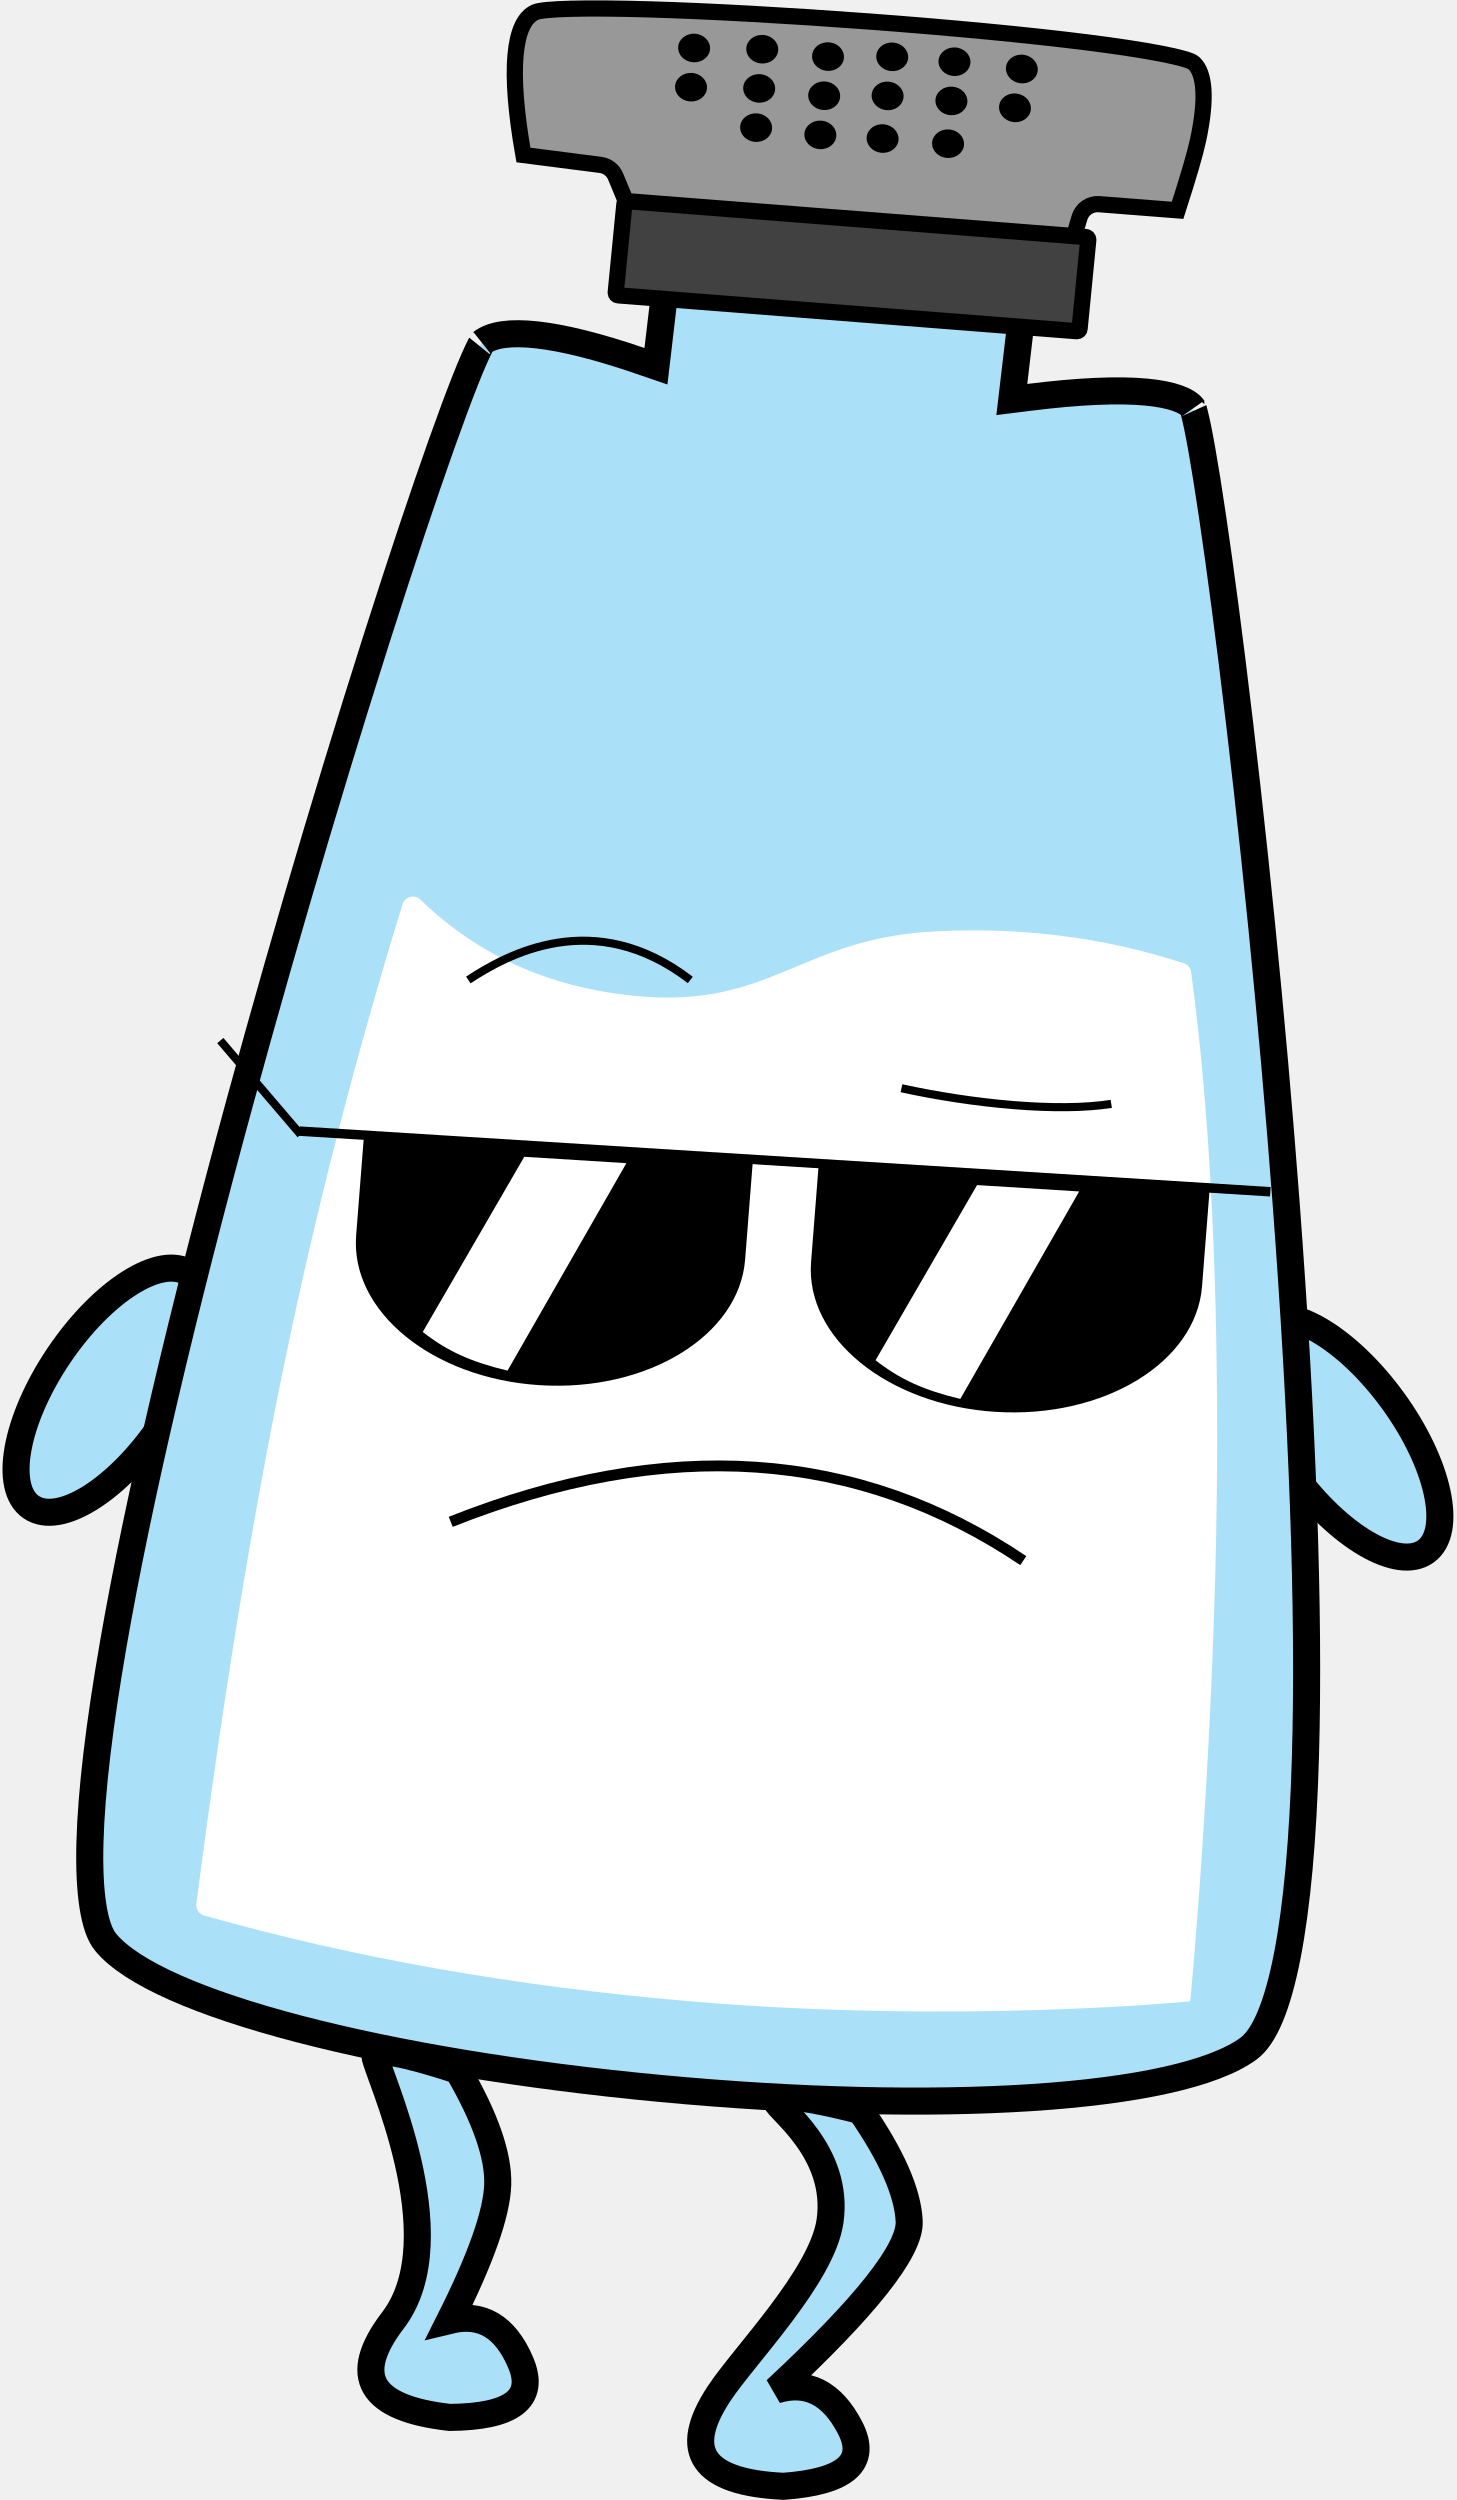
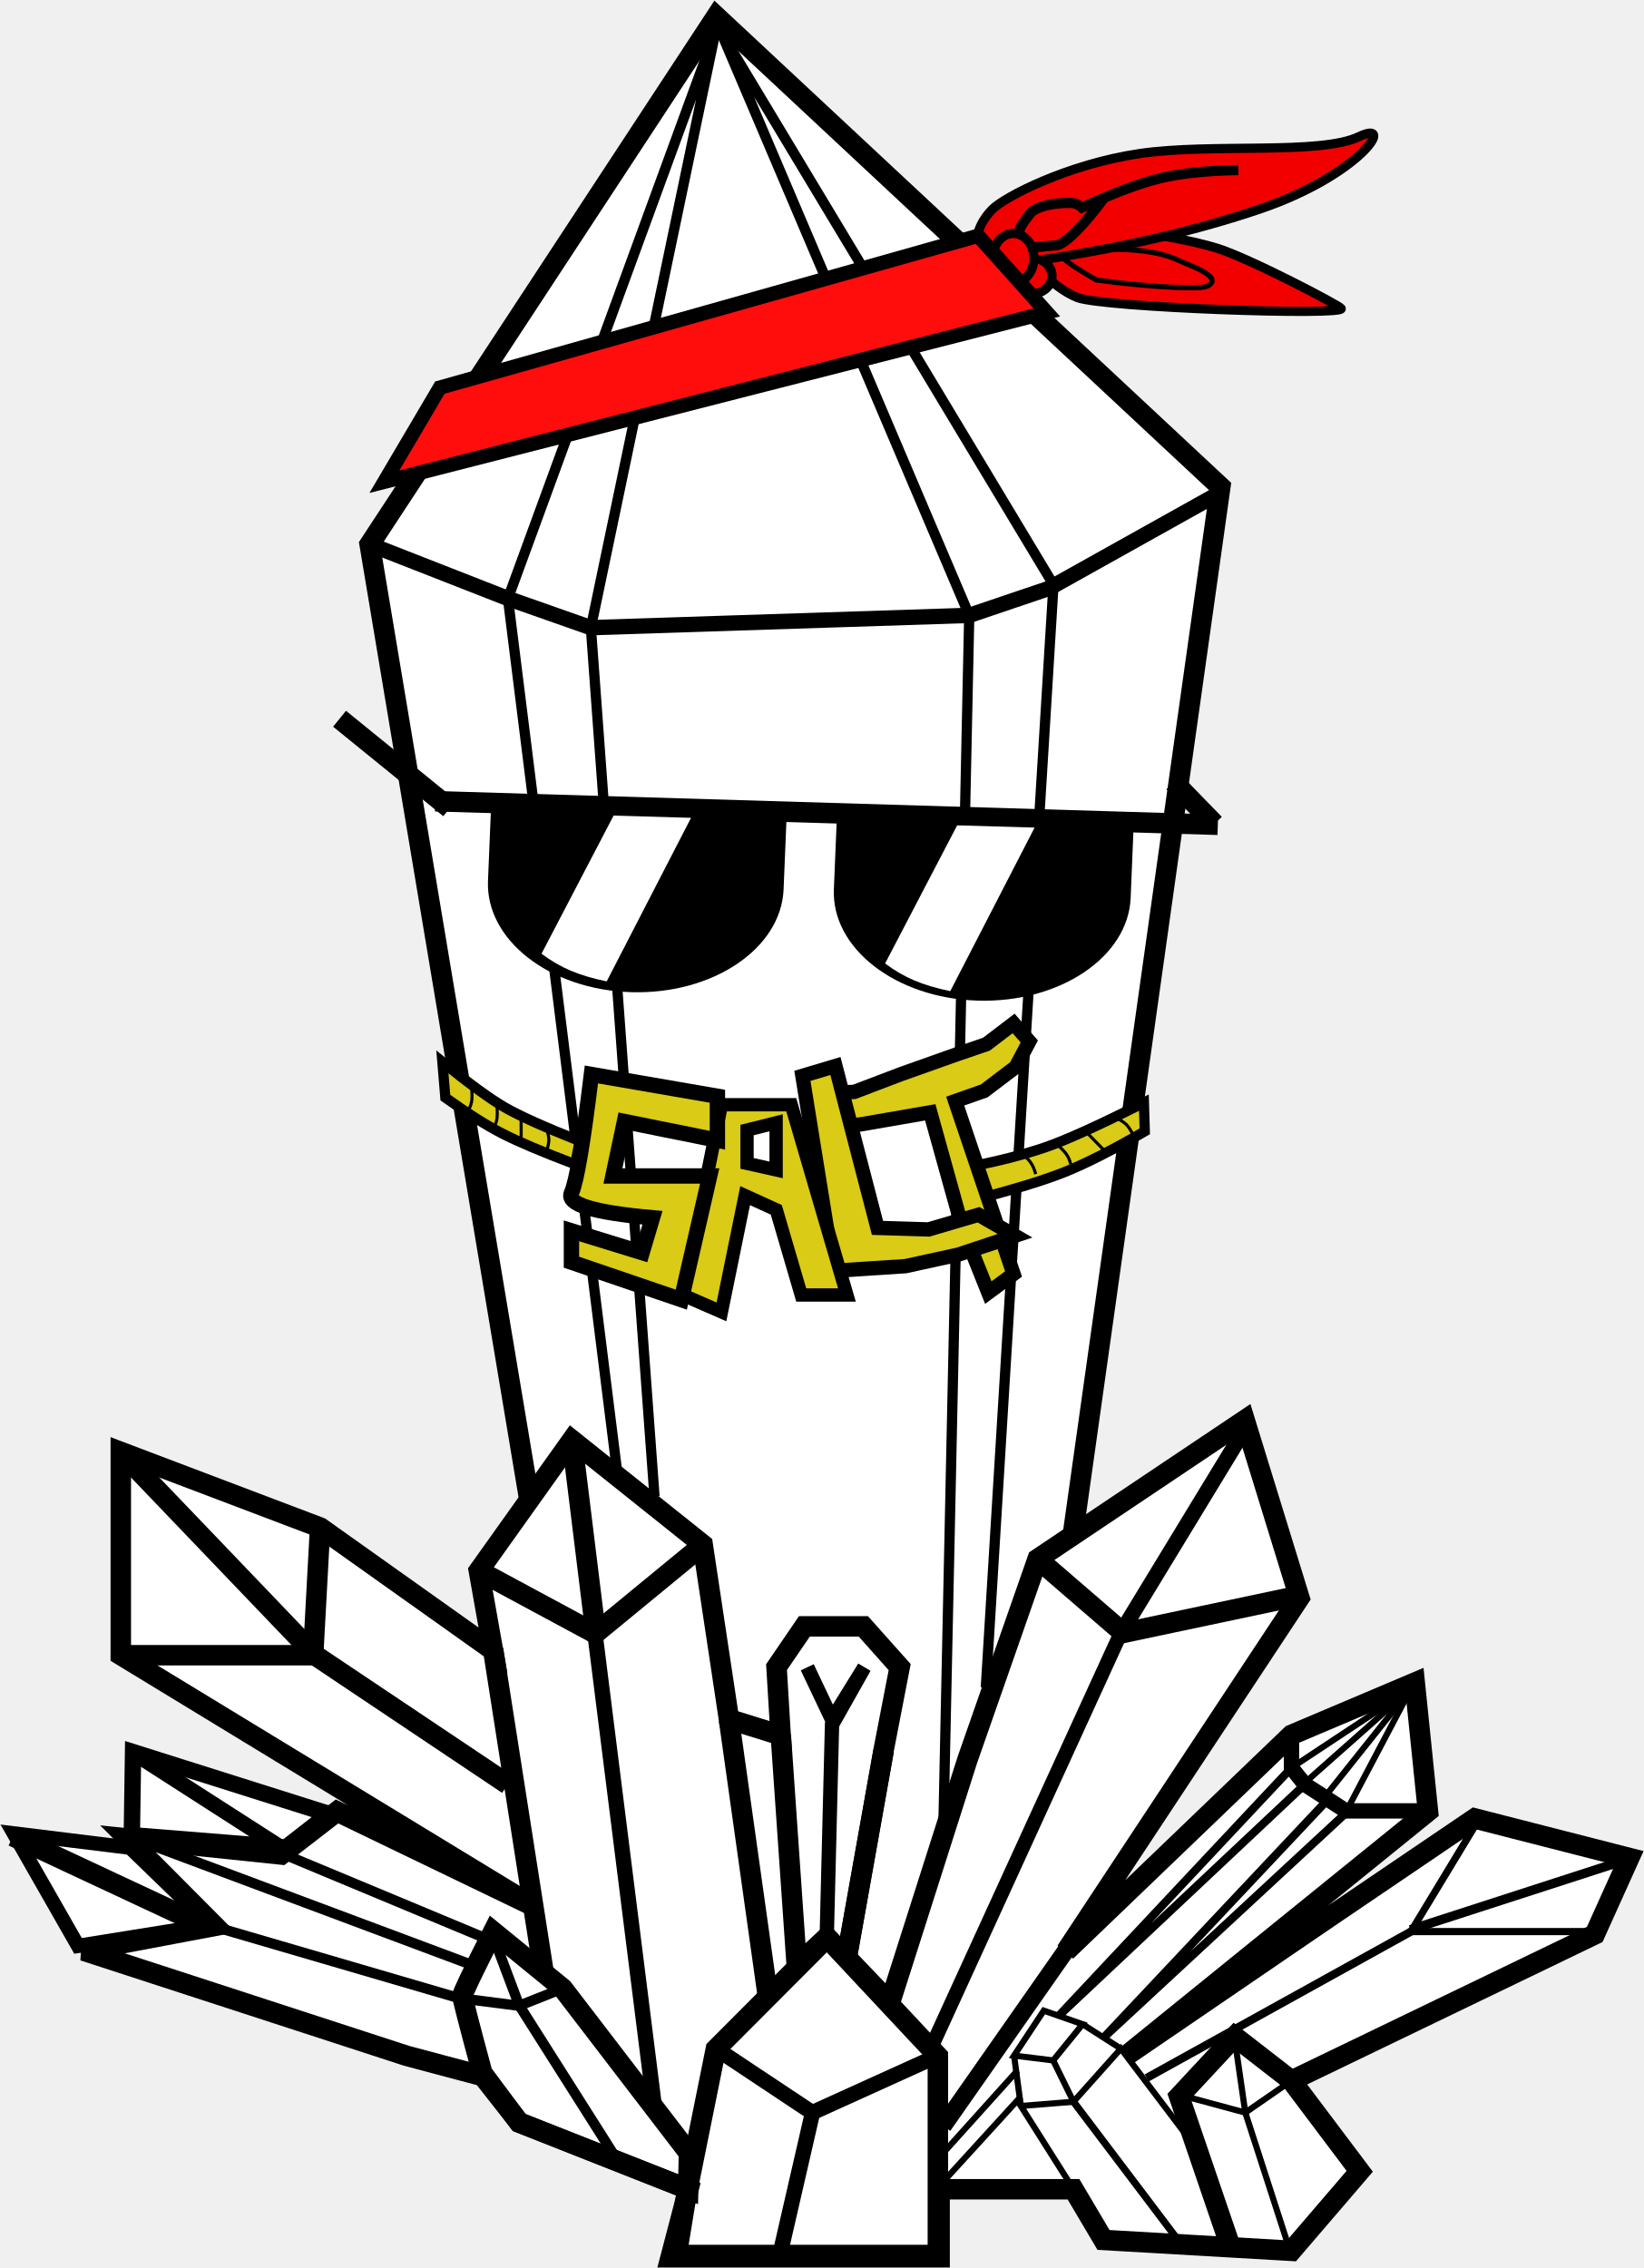
- <svg xmlns="http://www.w3.org/2000/svg" width="1076px" height="1847px" viewBox="0 0 1076 1847" version="1.1">
+ <svg xmlns="http://www.w3.org/2000/svg" width="1605px" height="2215px" viewBox="0 0 1605 2215" version="1.1">
  <g id="Page-1" stroke="none" stroke-width="1" fill="none" fill-rule="evenodd">
-     <g id="Artboard" transform="translate(-4461, -2723)">
-       <g id="Salt" transform="translate(4446, 2709)">
-         <ellipse id="Oval" stroke="#000000" stroke-width="20" fill="#ABE1F8" transform="translate(1007.08, 1075.686) rotate(-36) translate(-1007.08, -1075.686) " cx="1007.08" cy="1075.686" rx="45.771" ry="104.428" />
-         <ellipse id="Oval" stroke="#000000" stroke-width="20" fill="#ABE1F8" transform="translate(96.45954, 1041.076) rotate(34) translate(-96.45954, -1041.076) " cx="96.46" cy="1041.076" rx="45.829" ry="104.288" />
-         <path d="M292.052,1532.959 C292.052,1542.259 352.493,1666.48 305.32,1728.258 C273.87,1769.443 287.875,1793.357 347.334,1800 C393.525,1799.557 410.969,1786.05 399.667,1759.479 C388.365,1732.908 370.921,1722.501 347.334,1728.258 C370.24,1682.713 382.033,1649.277 382.714,1627.951 C383.395,1606.625 373.567,1578.504 353.231,1543.588 C312.445,1530.302 292.052,1526.759 292.052,1532.959 Z" id="Path-9" stroke="#000000" stroke-width="20" fill="#ABE1F8" />
-         <path d="M598.482,1565.598 C598.524,1570.753 642.787,1605.943 631.725,1656.629 C622.953,1696.824 561.725,1750.948 541.053,1777.95 C509.895,1818.65 524.119,1842.523 583.726,1849.567 C629.986,1849.471 647.346,1836.176 635.807,1809.682 C624.268,1783.189 606.71,1772.716 583.134,1778.262 C653.919,1721.068 689.564,1681.875 690.07,1660.685 C690.576,1639.494 680.501,1611.471 659.844,1576.616 C618.885,1563.108 598.43,1559.435 598.482,1565.598 Z" id="Path-9" stroke="#000000" stroke-width="20" fill="#ABE1F8" transform="translate(607.5486, 1706.135) rotate(-4) translate(-607.5486, -1706.135) " />
-         <path d="M701.011,229.85 L436.973,232.782 L436.187,296.197 L424.103,293.422 C359.692,278.627 319.954,279.069 306.421,292.248 C306.579,292.094 304.42,297.296 302.011,304.838 C299.084,314.004 295.479,326.911 291.32,343.116 C282.9,375.929 272.447,421.33 261.073,474.59 C235.947,592.24 209.152,734.511 187.198,869.471 C161.389,1028.134 143.416,1168.931 136.136,1277.148 C132.086,1337.343 131.392,1386.787 134.282,1424.136 C137.246,1462.418 144.033,1487.215 153.435,1496.538 C195.559,1538.308 368.428,1563.511 572.649,1561.244 C777.251,1558.972 953.512,1529.89 1001.411,1486.649 C1023.385,1466.813 1030.049,1389.364 1020.742,1267.195 C1012.548,1159.633 992.49,1019.927 963.545,860.817 C939.484,728.549 910.137,588.018 882.079,467.661 C869.902,415.426 858.648,370.016 849.695,336.821 C845.362,320.756 841.649,307.86 838.714,298.668 C836.258,290.977 834.144,285.607 834.167,285.634 C829.538,280.321 817.676,277.11 798.441,277.324 C777.398,277.558 748.748,281.857 712.651,290.262 L700.226,293.155 L701.011,229.85 Z" id="Body" stroke="#000000" stroke-width="20" fill="#ABE1F8" transform="translate(578.6895, 895.5591) rotate(6) translate(-578.6895, -895.5591) " />
-         <path d="M402.781,149.74 L460.147,152.061 C465.157,152.264 469.676,155.13 471.994,159.576 L500.782,214.781 L803.226,224.37 L816.06,160.116 C817.358,153.618 823.034,148.92 829.659,148.859 L887.808,148.32 C893.629,122.933 897.167,105.13 898.409,95.044 C902.201,64.258 899.007,45.541 890.207,38.852 C885.857,35.546 855.867,32.281 809.915,30.538 C766.296,28.884 708.83,28.451 648.192,29.227 C588.924,29.986 530.679,31.853 485.677,34.472 C438.793,37.2 407.944,40.743 402.273,43.9 C386.912,52.453 386.208,87.88 402.781,149.74 Z" id="Rectangle" stroke="#000000" stroke-width="12" fill="#989898" transform="translate(645.2762, 126.6912) rotate(5) translate(-645.2762, -126.6912) " />
-         <path d="M474.921,177.287 C473.831,177.298 472.951,178.177 472.939,179.267 L472.257,245.16 C472.257,245.179 472.257,245.179 472.257,245.199 C472.267,246.303 473.171,247.19 474.275,247.18 L814.005,244.031 C815.095,244.021 815.976,243.141 815.987,242.052 L816.669,176.159 C816.669,176.14 816.669,176.14 816.669,176.12 C816.659,175.015 815.755,174.128 814.651,174.139 L474.921,177.287 Z" id="Rectangle" stroke="#000000" stroke-width="12" fill="#414141" transform="translate(644.463, 210.6594) rotate(5) translate(-644.463, -210.6594) " />
-         <ellipse id="Oval" fill="#000000" transform="translate(527.8015, 49.45909) rotate(4) translate(-527.8015, -49.45909) " cx="527.802" cy="49.459" rx="11.812" ry="10.564" />
-         <ellipse id="Oval" fill="#000000" transform="translate(573.6112, 108.2926) rotate(4) translate(-573.6112, -108.2926) " cx="573.611" cy="108.293" rx="11.812" ry="10.564" />
-         <ellipse id="Oval" fill="#000000" transform="translate(525.5345, 78.42161) rotate(4) translate(-525.5345, -78.42161) " cx="525.534" cy="78.422" rx="11.812" ry="10.564" />
-         <ellipse id="Oval" fill="#000000" transform="translate(575.8783, 79.33012) rotate(4) translate(-575.8783, -79.33012) " cx="575.878" cy="79.33" rx="11.812" ry="10.564" />
-         <ellipse id="Oval" fill="#000000" transform="translate(578.1454, 50.3676) rotate(4) translate(-578.1454, -50.3676) " cx="578.145" cy="50.368" rx="11.812" ry="10.564" />
-         <ellipse id="Oval" fill="#000000" transform="translate(621.0732, 113.6611) rotate(5) translate(-621.0732, -113.6611) " cx="621.073" cy="113.661" rx="11.809" ry="10.568" />
-         <ellipse id="Oval" fill="#000000" transform="translate(623.9057, 84.73837) rotate(5) translate(-623.9057, -84.73837) " cx="623.906" cy="84.738" rx="11.809" ry="10.568" />
-         <ellipse id="Oval" fill="#000000" transform="translate(626.7383, 55.81561) rotate(5) translate(-626.7383, -55.81561) " cx="626.738" cy="55.816" rx="11.809" ry="10.568" />
-         <ellipse id="Oval" fill="#000000" transform="translate(667.054, 116.3547) rotate(6) translate(-667.054, -116.3547) " cx="667.054" cy="116.355" rx="11.805" ry="10.572" />
-         <ellipse id="Oval" fill="#000000" transform="translate(670.76, 84.85556) rotate(6) translate(-670.76, -84.85556) " cx="670.76" cy="84.856" rx="11.805" ry="10.572" />
-         <ellipse id="Oval" fill="#000000" transform="translate(674.1571, 55.98136) rotate(6) translate(-674.1571, -55.98136) " cx="674.157" cy="55.981" rx="11.805" ry="10.572" />
-         <ellipse id="Oval" fill="#000000" transform="translate(715.4288, 120.1634) rotate(4) translate(-715.4288, -120.1634) " cx="715.429" cy="120.163" rx="11.812" ry="10.564" />
-         <ellipse id="Oval" fill="#000000" transform="translate(717.902, 88.56797) rotate(4) translate(-717.902, -88.56797) " cx="717.902" cy="88.568" rx="11.812" ry="10.564" />
-         <ellipse id="Oval" fill="#000000" transform="translate(720.169, 59.60545) rotate(4) translate(-720.169, -59.60545) " cx="720.169" cy="59.605" rx="11.812" ry="10.564" />
-         <ellipse id="Oval" fill="#000000" transform="translate(764.8605, 93.65284) rotate(9) translate(-764.8605, -93.65284) " cx="764.86" cy="93.653" rx="11.789" ry="10.59" />
-         <ellipse id="Oval" fill="#000000" transform="translate(769.9446, 64.97705) rotate(9) translate(-769.9446, -64.97705) " cx="769.945" cy="64.977" rx="11.789" ry="10.59" />
-         <g id="Group-3" transform="translate(156, 638)">
-           <path d="M121.489,73.75 C168.397,109.357 223.415,126.464 286.543,125.073 C388.269,122.83 402.307,68.475 500.529,50.938 C564.284,39.554 626.422,39.813 686.944,51.713 L686.944,51.713 C689.951,52.304 692.356,54.561 693.137,57.524 C717.352,149.455 737.725,262.731 754.254,397.353 C779.483,602.83 785.304,812.228 785.131,812.345 C784.957,812.463 617.33,849.897 418.838,857.32 C289.115,862.172 167.612,855.791 54.33,838.179 L54.33,838.179 C50.413,837.57 47.533,834.184 47.559,830.221 C48.576,677.097 53.949,541.573 63.677,423.649 C73.186,308.384 88.219,193.405 108.778,78.711 L108.778,78.711 C109.558,74.362 113.715,71.468 118.064,72.248 C119.308,72.471 120.482,72.986 121.489,73.75 Z" id="Rectangle" fill="#FFFFFF" transform="translate(416.3289, 450.7408) rotate(7) translate(-416.3289, -450.7408) " />
-           <ellipse id="Oval" fill="#D5D5D5" cx="170.412" cy="319.748" rx="5.791" ry="9.274" />
+     <g id="Artboard" transform="translate(-2643, -2119)">
+       <g id="Salt" transform="translate(2643, 2135)">
+         <g id="Body" transform="translate(361, 0)" stroke="#000000">
+           <polygon id="Path-137" stroke-width="20" fill="#FFFFFF" points="619.515 1960 241.369 1960 0 515.65 338.492 0 830.713 459.338" />
+           <polyline id="Path-19" stroke-width="15" points="0 515.65 135 568.5 216 597 585.5 585 663.191 558.694 831 464.94" />
+           <path d="M135.052,568.718 L241.369,1418.995" id="Path-20" stroke-width="10" />
+           <path d="M216,597 L278.149,1445.529" id="Path-138" stroke-width="10" />
+           <path d="M585.5,585 L560.322,1764.531" id="Path-21" stroke-width="10" />
+           <path d="M667.788,555.156 L601.699,1632.154" id="Path-139" stroke-width="10" />
+           <polyline id="Path-22" stroke-width="10" points="135 568.5 337.711 14.762 216 597" />
+           <polyline id="Path-140" stroke-width="10" points="585.5 585 342.808 14.762 667.912 555.295" />
        </g>
-         <path d="M420.008,1037.668 C499.514,1037.077 564.346,990.932 564.814,934.6 C565.113,898.597 565.425,860.977 565.425,860.977 C537.752,861.183 292.997,863.001 277.508,863.116 C277.508,863.116 277.364,880.406 276.894,936.738 C276.429,993.071 340.502,1038.258 420.008,1037.668 Z" id="Oval" fill="#000000" transform="translate(421.1597, 949.3254) rotate(4) translate(-421.1597, -949.3254) " />
-         <path d="M756.845,1057.386 C836.758,1056.793 901.921,1010.645 902.388,954.313 C902.687,918.31 903,880.691 903,880.691 C875.185,880.897 629.175,882.724 613.606,882.84 C613.606,882.84 613.462,900.13 612.992,956.462 C612.527,1012.795 676.931,1057.98 756.845,1057.386 Z" id="Oval" fill="#000000" transform="translate(757.996, 969.0413) rotate(4) translate(-757.996, -969.0413) " />
-         <path d="M239.031,874.713 L950.703,869.428" id="Line-6" stroke="#000000" stroke-width="7" stroke-linecap="square" transform="translate(594.8669, 872.0708) rotate(4) translate(-594.8669, -872.0708) " />
-         <path d="M396.805,868.792 L472.403,868.231 L395.489,1027.247 C381.933,1025.041 370.117,1022.052 360.043,1018.281 C349.969,1014.509 340.296,1009.453 331.025,1003.113 L396.805,868.792 Z" id="Path-47" fill="#FFFFFF" transform="translate(401.7139, 947.7389) rotate(4) translate(-401.7139, -947.7389) " />
-         <path d="M731.327,889.689 L806.926,889.128 L730.011,1048.144 C716.455,1045.938 704.64,1042.949 694.566,1039.178 C684.492,1035.406 674.819,1030.35 665.547,1024.01 L731.327,889.689 Z" id="Path-47" fill="#FFFFFF" transform="translate(736.2365, 968.6359) rotate(4) translate(-736.2365, -968.6359) " />
-         <path d="M235.204,849.975 L179.713,785.046" id="Line-7" stroke="#000000" stroke-width="6" stroke-linecap="square" />
-         <path d="M348,1138.333 C507.669,1074.918 648.669,1084.474 771,1167" id="Path-48" stroke="#000000" stroke-width="8" />
-         <path d="M361,738 C389.31,719.443 453.738,683.256 525,738" id="Path-49" stroke="#000000" stroke-width="6" />
-         <path d="M681,818 C733.95,829.544 796.528,835.76 836,829.544" id="Path-50" stroke="#000000" stroke-width="6" />
+         <g id="Glasses" transform="translate(762.6753, 823.0574) rotate(-2) translate(-762.6753, -823.0574) translate(344.1753, 677.5574)">
+           <path d="M267.918,270.264 C347.501,275.351 415.59,232.755 419.998,175.123 C422.816,138.289 425.761,99.801 425.761,99.801 C398.061,98.03 153.069,82.371 137.565,81.38 C137.565,81.38 136.212,99.07 131.803,156.702 C127.394,214.334 188.335,265.178 267.918,270.264 Z" id="Oval" fill="#000000" />
+           <path d="M605.779,290.31 C685.682,295.422 754.026,252.858 758.43,195.242 C761.245,158.418 764.186,119.94 764.186,119.94 C736.375,118.161 490.399,102.426 474.833,101.43 C474.833,101.43 473.481,119.115 469.077,176.731 C464.673,234.348 525.877,285.199 605.779,290.31 Z" id="Oval" fill="#000000" />
+           <path d="M93.081,77.842 L836.008,126.198" id="Line-6" stroke="#000000" stroke-width="20" stroke-linecap="square" />
+           <path d="M256.603,97.302 L332.105,102.123 L244.229,258.882 C230.852,255.664 219.266,251.771 209.474,247.205 C199.681,242.638 190.378,236.789 181.566,229.658 L256.603,97.302 Z" id="Path-47" fill="#FFFFFF" />
+           <path d="M591.581,118.532 L667.082,123.352 L579.207,280.112 C565.829,276.894 554.244,273.001 544.451,268.434 C534.659,263.867 525.356,258.018 516.544,250.888 L591.581,118.532 Z" id="Path-47" fill="#FFFFFF" />
+           <path d="M89.406,77.967 L0,0" id="Line-7" stroke="#000000" stroke-width="20" stroke-linecap="square" />
+           <path d="M836.008,118.532 L811.157,91.11" id="Line-9" stroke="#000000" stroke-width="20" stroke-linecap="square" />
+         </g>
+         <g id="Base" transform="translate(0, 1371)" stroke="#000000">
+           <path d="M917.55,751.109 L917.55,817.53 L654.892,817.53 L672.274,751.109 L507.146,685.937 L471.457,640.592 L397.061,620.766 L81.59,518.081 L209.7,493.928 L124.722,408.559 L274.721,424.175 L329.12,382.116 L520.027,474.184 L117.961,229.382 L117.961,31.033 L312.701,104.869 L481.395,224.739 L467.608,146.985 L558.501,19.39 L686.168,121.375 L711.865,291.993 L762.331,307.662 L758.314,241.184 L785.524,201.36 L843.099,201.36 L878.571,241.158 L862.745,322.848 L826.814,524.792 L869.046,568.992 L944.589,331.97 L1013.264,135.535 L1215.486,0 L1268.95,173.547 L1041.024,518.666 L1261.194,307.327 L1381.567,256.349 L1394.495,382.173 L1100.025,620.559 L1301.107,483.269 L1440.174,388.95 L1591,427.551 L1557.328,502.217 L1261.194,645.017 L1327.824,733.545 L1261.194,811.21 L1077.617,800.602 C1077.617,800.602 1067.849,784.1 1048.313,751.098 L917.55,751.109 Z" id="Path-115" stroke-width="20" fill="#FFFFFF" />
+           <path d="M1261.194,339.446 L1377.832,262.242" id="Line-2" stroke-width="6" stroke-linecap="square" />
+           <path d="M1377.832,262.242 L1274.122,354.179" id="Line-3" stroke-width="6" stroke-linecap="square" />
+           <path d="M1293.083,368.618 L1377.832,262.242" id="Line-4" stroke-width="6" stroke-linecap="square" />
+           <path d="M1314.916,381.583 L1377.832,262.242" id="Line-5" stroke-width="6" stroke-linecap="square" />
+           <polyline id="Path-116" stroke-width="20" points="117.788 229.534 305.808 229.534 312.569 105.184" />
+           <path d="M298.779,223.641 L495.859,355.652" id="Path-117" stroke-width="20" />
+           <path d="M209.72,494.736 L451.616,565.456" id="Path-118" stroke-width="10" />
+           <path d="M37.816,369.209 L52.619,494.847 L178.973,526.087 L136.9,426.467 L37.816,369.209 Z" id="Rectangle" stroke-width="14" fill="#FFFFFF" transform="translate(110.0444, 446.1998) rotate(-23) translate(-110.0444, -446.1998) " />
+           <path d="M111.972,381.066 L159.836,446.576 L287.311,365.652 L301.124,314.199 L111.972,381.066 Z" id="Rectangle" stroke-width="16" fill="#FFFFFF" transform="translate(205.9815, 379.4677) rotate(37) translate(-205.9815, -379.4677) " />
+           <path d="M274.647,422.837 L471.152,504.755" id="Path-119" stroke-width="10" />
+           <path d="M711.899,292.593 L749.821,562.51" id="Path-120" stroke-width="20" />
+           <path d="M481.494,223.641 L530.908,539.526" id="Path-120" stroke-width="20" />
+           <polyline id="Path-121" stroke-width="20" points="467.705 147.15 581.256 208.318 686.618 121.686" />
+           <path d="M580.896,207.729 L638.928,669.769" id="Path-122" stroke-width="15" />
+           <polygon id="Path-123" stroke-width="20" points="670.332 756.418 699.042 614.226 807.595 505.344 915.874 621.096 915.874 815.335 660.762 815.335" />
+           <path d="M699.259,613.782 C699.259,613.782 730.581,634.605 793.225,676.252 L915.874,620.677" id="Path-124" stroke-width="15" />
+           <path d="M793.489,676.252 L762.462,811.21" id="Path-125" stroke-width="15" />
+           <path d="M558.488,19.141 L580.896,201.246" id="Path" stroke-width="20" />
+           <path d="M117.788,30.928 L305.674,227.177" id="Path-126" stroke-width="20" />
+           <path d="M128.705,323.828 L280.967,421.658" id="Path-2" stroke-width="15" />
+           <path d="M12.641,406.335 L201.676,494.736" id="Path-127" stroke-width="20" />
+           <path d="M149.964,415.765 L461.959,532.454" id="Path-128" stroke-width="10" />
+           <path d="M470.983,637.569 C458.072,589.785 451.616,564.673 451.616,562.232 C451.616,559.79 461.618,538.863 481.621,499.451 L549.539,554.907 L672.828,715.783 L672.01,751.098 L506.988,685.962 L470.983,637.569 Z" id="Path-3" stroke-width="20" />
+           <polyline id="Path-129" stroke-width="10" points="602.155 721.631 506.849 571.25 482.069 505.344" />
+           <polyline id="Path-130" stroke-width="10" points="455.638 565.366 506.839 571.939 549.869 554.848" />
+           <polyline id="Path-4" stroke-width="20" points="762.462 307.327 778.036 532.454 807.546 504.935 826.946 524.853 863.013 322.527" />
+           <polyline id="Path-5" stroke-width="14" points="788.318 241.321 812.514 292.333 844.052 241.321 812.514 297.304 807.349 504.755" />
+           <polyline id="Path-6" stroke-width="20" points="1261.194 645.017 1205.747 601.995 1151.45 660.34 1200.863 805.022" />
+           <polyline id="Path-7" stroke-width="6" points="1206.322 608.478 1216.089 676.252 1157.195 660.34" />
+           <path d="M1216.089,676.252 L1261.194,645.017" id="Path-8" stroke-width="6" />
+           <path d="M1216.089,676.252 L1257.746,805.022" id="Path-9" stroke-width="6" />
+           <polyline id="Path-10" stroke-width="6" points="1048.313 751.098 996.889 669.769 1048.313 665.644 1094.567 613.782 1162.367 703.361" />
+           <polygon id="Path-11" stroke-width="6" points="1028.49 625.274 1057.219 589.914 1019.297 576.654 990.281 620.559" />
+           <path d="M990.281,620.559 L996.889,669.769" id="Path-12" stroke-width="6" />
+           <path d="M1028.49,625.274 L1048.313,665.644" id="Path-13" stroke-width="6" />
+           <path d="M1057.219,589.914 L1094.567,613.782" id="Path-14" stroke-width="6" />
+           <polyline id="Path-15" stroke-width="7" points="1441.323 394.549 1377.832 499.451 1558.249 499.451" />
+           <path d="M1377.832,499.451 L1119.848,642.365" id="Path-16" stroke-width="8" />
+           <path d="M1585.542,430.204 L1381.567,496.209" id="Line" stroke-width="9" stroke-linecap="square" />
+           <polyline id="Path-17" stroke-width="20" points="1013.264 135.535 1096.922 207.729 1268.376 171.484" />
+           <path d="M1216.089,7.943 L1094.567,207.729" id="Path-18" stroke-width="15" />
+           <path d="M1048.313,665.644 L1151.45,802.075" id="Line-8" stroke-width="7" stroke-linecap="square" />
+           <path d="M1094.567,207.729 L911.277,608.478" id="Path-131" stroke-width="14" />
+           <path d="M1075.893,467.921 L921.045,689.217" id="Path-132" stroke-width="17" />
+           <polyline id="Path-133" stroke-width="15" points="1261.194 312.925 1261.194 339.446 1274.122 355.652 1314.342 381.583 1337.325 381.583 1394.495 381.583" />
+           <polyline id="Path-134" stroke-width="8" points="1261.194 339.446 1033.949 581.663 1274.122 355.85" />
+           <polyline id="Path-134" stroke-width="8" points="1298.481 368.618 1078.766 601.995 1314.916 383.13" />
+           <path d="M993.729,634.998 L921.045,715.737" id="Path-135" stroke-width="6" />
+           <path d="M996.889,660.634 L921.045,743.731" id="Path-136" stroke-width="6" />
+         </g>
+         <g id="Chain" transform="translate(432, 974)" stroke="#000000">
+           <path d="M0,47.144 C26.258,68.39 46.502,83.137 60.731,91.386 C74.959,99.634 99.386,110.616 134.011,124.332 L129.753,147.159 C97.655,134.997 73.9,124.957 58.49,117.037 C43.079,109.117 24.554,97.429 2.913,81.973 L0,47.144 Z" id="Path-141" stroke-width="10" fill="#D9CB16" />
+           <path d="M28.634,71.579 C29.05,77.921 29.05,82.503 28.634,85.326 C28.217,88.148 27.071,91.332 25.194,94.878" id="Path-142" stroke-width="3" />
+           <path d="M53.326,88.059 C53.697,94.715 53.697,99.48 53.326,102.354 C52.954,105.227 51.975,108.039 50.388,110.79" id="Path-143" stroke-width="3" />
+           <path d="M76.922,102.266 L76.922,124.428" id="Path-144" stroke-width="3" />
+           <path d="M101.312,110.79 C103.099,116.24 103.992,120.368 103.992,123.172 C103.992,125.977 103.099,130.184 101.312,135.793" id="Path-145" stroke-width="3" />
+           <path d="M530.405,88.874 C553.542,103.836 574.795,115.874 594.164,124.987 C613.532,134.1 646.892,146.012 694.242,160.723 L675.403,181.458 C639.607,172.632 611.203,163.88 590.191,155.2 C569.179,146.521 539.874,131.443 502.277,109.966 L530.405,88.874 Z" id="Path-141" stroke-width="10" fill="#D9CB16" transform="translate(598.2593, 135.166) rotate(-44) translate(-598.2593, -135.166) " />
+           <path d="M573.862,131.281 C574.179,138.773 574.021,144.197 573.387,147.553 C572.754,150.909 571.17,154.722 568.636,158.99" id="Path-142" stroke-width="3" transform="translate(571.3281, 145.1353) rotate(-46) translate(-571.3281, -145.1353) " />
+           <path d="M607.832,122.543 C608.092,130.362 607.929,135.97 607.341,139.366 C606.753,142.763 605.367,146.11 603.182,149.408" id="Path-143" stroke-width="3" transform="translate(605.5668, 135.9752) rotate(-46) translate(-605.5668, -135.9752) " />
+           <path d="M638.127,111.948 L637.378,137.597" id="Path-144" stroke-width="3" transform="translate(637.7528, 124.772) rotate(-46) translate(-637.7528, -124.772) " />
+           <path d="M665.937,95.464 C667.964,101.712 668.93,106.461 668.835,109.709 C668.74,112.957 667.493,117.862 665.092,124.423" id="Path-145" stroke-width="3" transform="translate(666.9668, 109.9434) rotate(-46) translate(-666.9668, -109.9434) " />
+           <polygon id="Path-26" stroke-width="14" fill="#D9CB16" transform="translate(514.4306, 150.4643) rotate(-23) translate(-514.4306, -150.4643) " points="419.868 46.434 412.189 64.262 434.369 70.276 500.596 85.8 485.412 201.841 484.009 270.003 513.773 262.876 527.3 85.227 557.244 87.109 594.734 77.654 616.672 59.881 609.451 37.686 577.104 45.949 546.07 43.73 488.736 40.272 440.143 38.429 420.187 30.926" />
+           <polygon id="Path-146" stroke-width="14" fill="#D9CB16" transform="translate(456.057, 144.1556) rotate(-7) translate(-456.057, -144.1556) " points="362.521 48.606 369.764 241.307 439.818 245.34 492.504 240.415 549.593 228.929 516.719 204.187 466.551 212.5 417.219 204.91 395.711 42.971" />
+           <path d="M234.787,274.73 L272.523,88.911 L340.691,88.911 L395.064,274.73 L350.43,274.73 L326.084,191.561 L295.651,177.7 L272.523,291.214 L234.787,274.73 Z M297.504,113.638 L297.504,146.195 L325.914,152.557 L325.914,106.528 L297.504,113.638 Z" id="Combined-Shape" stroke-width="13" fill="#D9CB16" />
+           <path d="M268.558,80.63 L268.558,123.593 L177.791,105.302 L166.539,158.474 L261.056,158.474 L233.301,279.28 L126.032,242.698 L126.032,212.071 L195.044,233.34 L205.171,199.31 C147.411,194.205 121.031,186.123 126.032,175.064 C131.033,164.004 137.534,125.437 145.535,59.362 L268.558,80.63 Z" id="Path-23" stroke-width="15" fill="#D9CB16" />
+         </g>
+         <g id="Bandana" transform="translate(375, 114)" stroke="#000000">
+           <path d="M620.181,105 C620.822,98.194 645.813,93.391 695.156,90.592 C750.179,97.701 789.665,104.985 813.613,112.446 C845.31,122.321 932.181,167.898 934.711,171.21 C940.4,178.656 701.658,170.4 676.87,160.526 C652.081,150.651 619.221,115.208 620.181,105 Z" id="Path-28" stroke-width="9" fill="#F20000" />
+           <path d="M613.243,133.689 C600.897,138.899 591.496,136.378 585.039,126.128 C572.196,105.738 582.016,86.873 593.833,74.646 C605.649,62.42 667.828,30.216 738.103,19.948 C808.378,9.68 914.25,21.557 951.898,3.538 C989.545,-14.48 953.549,40.684 855.718,74.003 C794.335,94.909 722.974,111.529 641.634,123.864 C648.007,126.817 652.35,132.683 652.35,139.438 C652.35,149.162 643.35,157.045 632.249,157.045 C621.147,157.045 612.147,149.162 612.147,139.438 C612.147,137.425 612.533,135.491 613.243,133.689 Z" id="Oval-2" stroke-width="9" fill="#F20000" />
+           <ellipse id="Oval" stroke-width="9" fill="#F20000" cx="614.56" cy="122.115" rx="20.101" ry="24.139" />
+           <polygon id="Path-147" stroke-width="14" fill="#FF0D0D" transform="translate(325.6946, 222.2302) rotate(3) translate(-325.6946, -222.2302) " points="56.31 262.706 573.415 87.104 644.392 158.344 6.997 357.356" />
+           <path d="M620.188,97.976 C620.277,94.275 622.064,90.205 625.548,85.764 C630.775,79.104 631.033,76.323 640.021,72.701 C649.009,69.078 661.428,68.157 669.235,68.157 C674.439,68.157 678.549,69.672 681.563,72.701 C712.94,58.309 738.491,48.748 758.216,44.018 C777.941,39.288 803.313,36.637 834.332,36.066" id="Path-29" stroke-width="10" />
+           <path d="M633.321,111.607 L655.007,109.714 C659.258,110.09 666.005,105.673 675.247,96.461 C684.489,87.25 693.741,76.206 703.005,63.329" id="Path-30" stroke-width="10" />
+           <path d="M665.23,120.528 C674.549,120.528 695.071,111.452 729.839,114.074 C764.608,116.695 772.595,123.35 788.858,129.85 C805.12,136.35 811.069,142.565 807.909,146.343 C804.749,150.121 802.961,152.001 771.463,150.646 C750.464,149.742 725.2,147.352 695.671,143.475 C669.164,128.177 659.017,120.528 665.23,120.528 Z" id="Path-31" stroke-width="5" />
+         </g>
      </g>
    </g>
  </g>
</svg>
